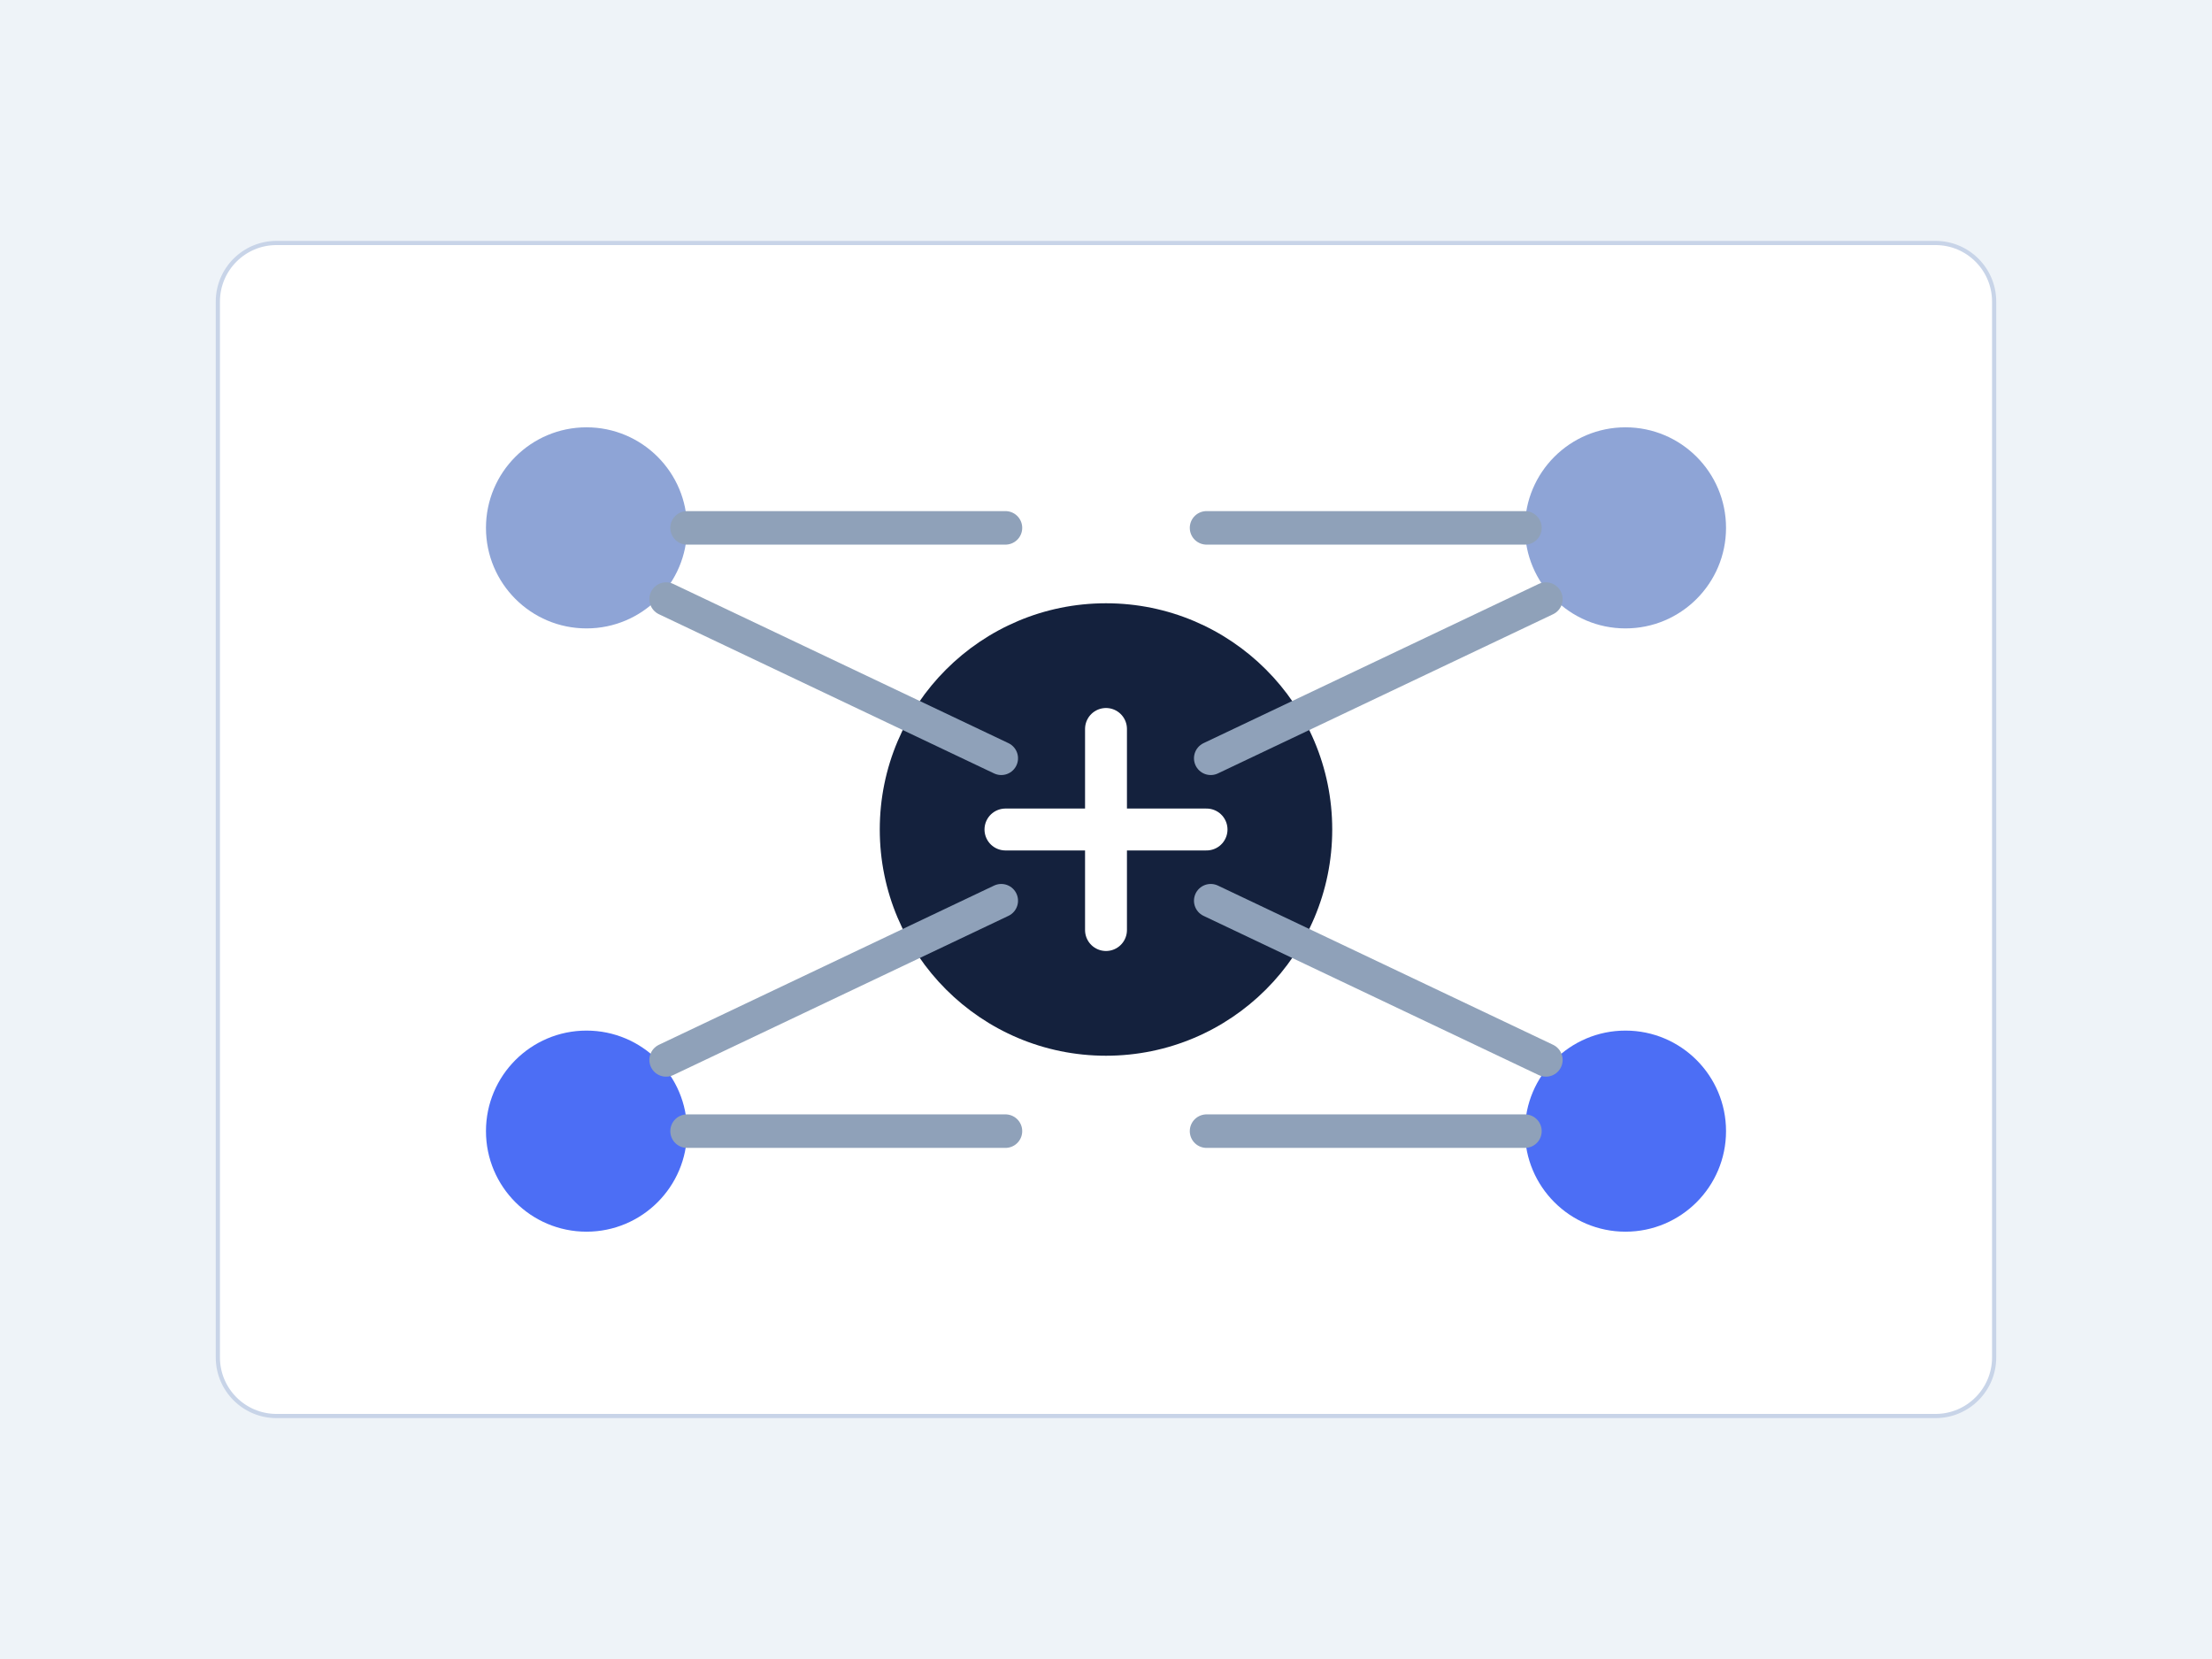
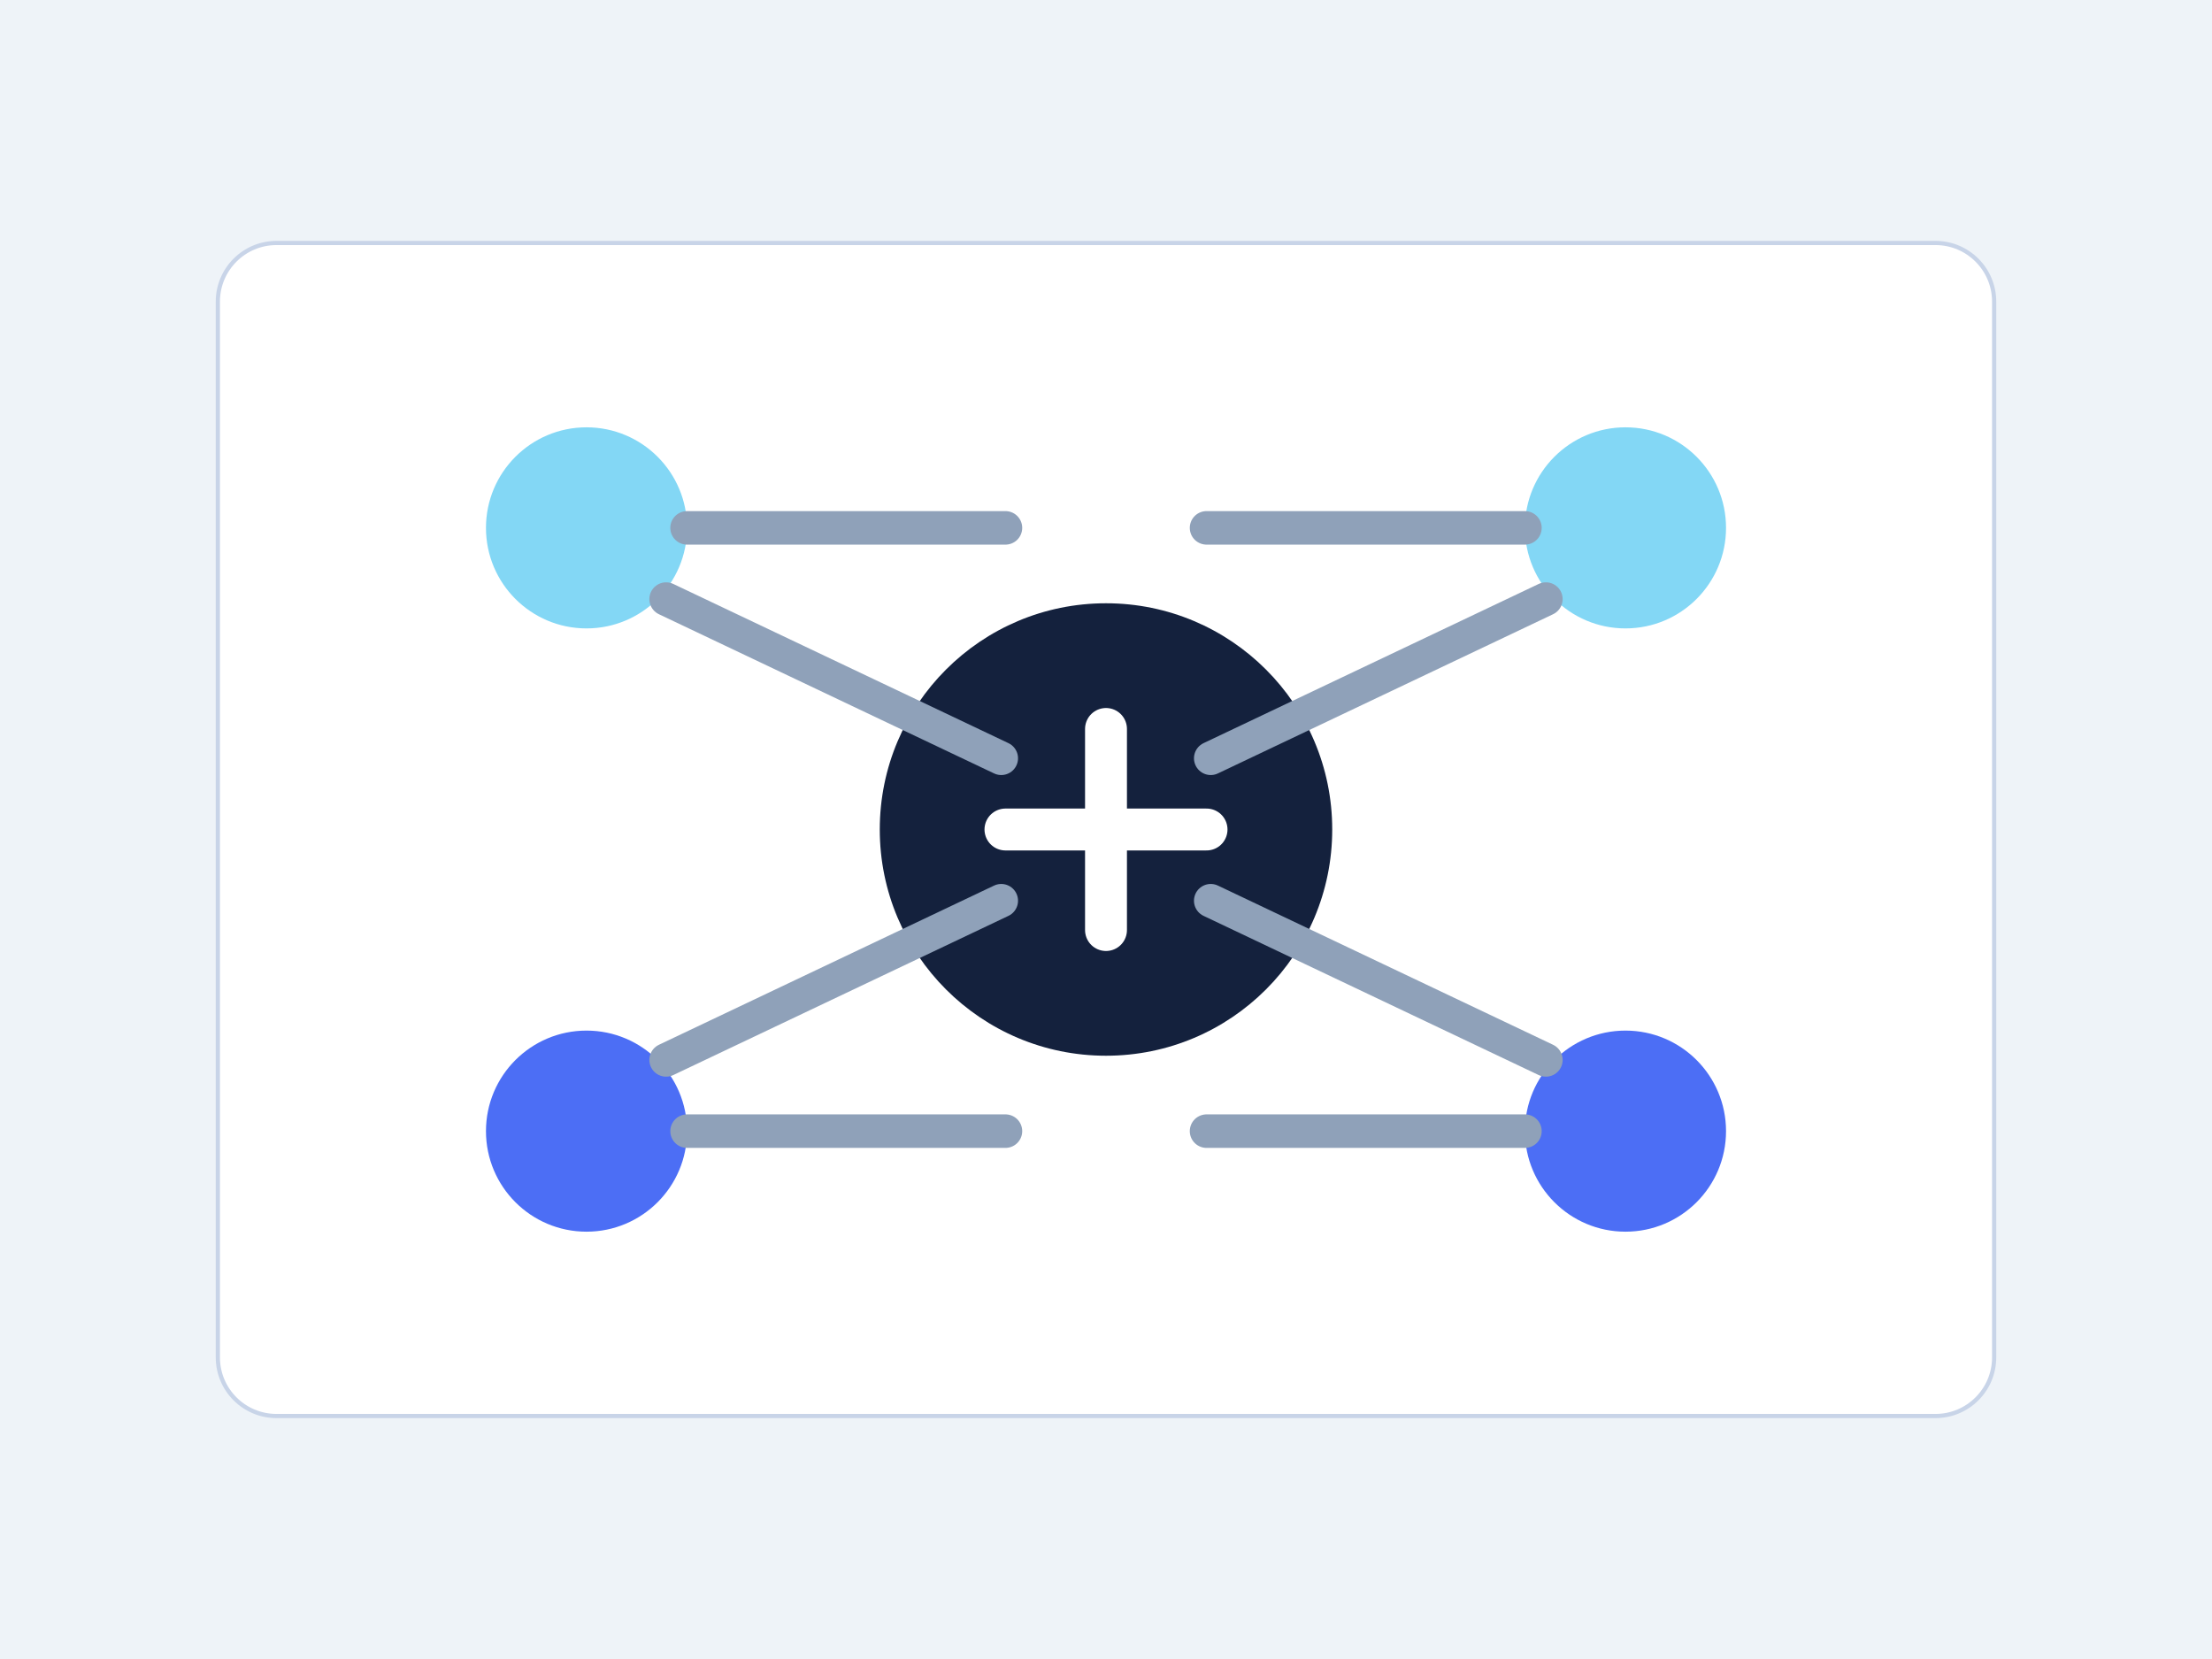
<svg xmlns="http://www.w3.org/2000/svg" viewBox="0 0 528 396" role="img" aria-label="Abstract governance diagram">
  <rect width="528" height="396" fill="#eef3f8" />
  <rect x="52" y="58" width="424" height="280" rx="14" fill="#ffffff" stroke="#c8d4e8" />
  <circle cx="264" cy="198" r="54" fill="#14213d" />
-   <circle cx="140" cy="126" r="24" fill="#8ea4d6" />
-   <circle cx="388" cy="126" r="24" fill="#8ea4d6" />
+   <circle cx="140" cy="126" r="24" fill="#83d7f5" />
+   <circle cx="388" cy="126" r="24" fill="#83d7f5" />
  <circle cx="140" cy="270" r="24" fill="#4c6ef5" />
  <circle cx="388" cy="270" r="24" fill="#4c6ef5" />
  <path d="M164 126h76M288 126h76M164 270h76M288 270h76M159 143l80 38M369 143l-80 38M159 253l80-38M369 253l-80-38" fill="none" stroke="#8fa1b9" stroke-width="8" stroke-linecap="round" />
  <path d="M240 198h48M264 174v48" stroke="#ffffff" stroke-width="10" stroke-linecap="round" />
</svg>
